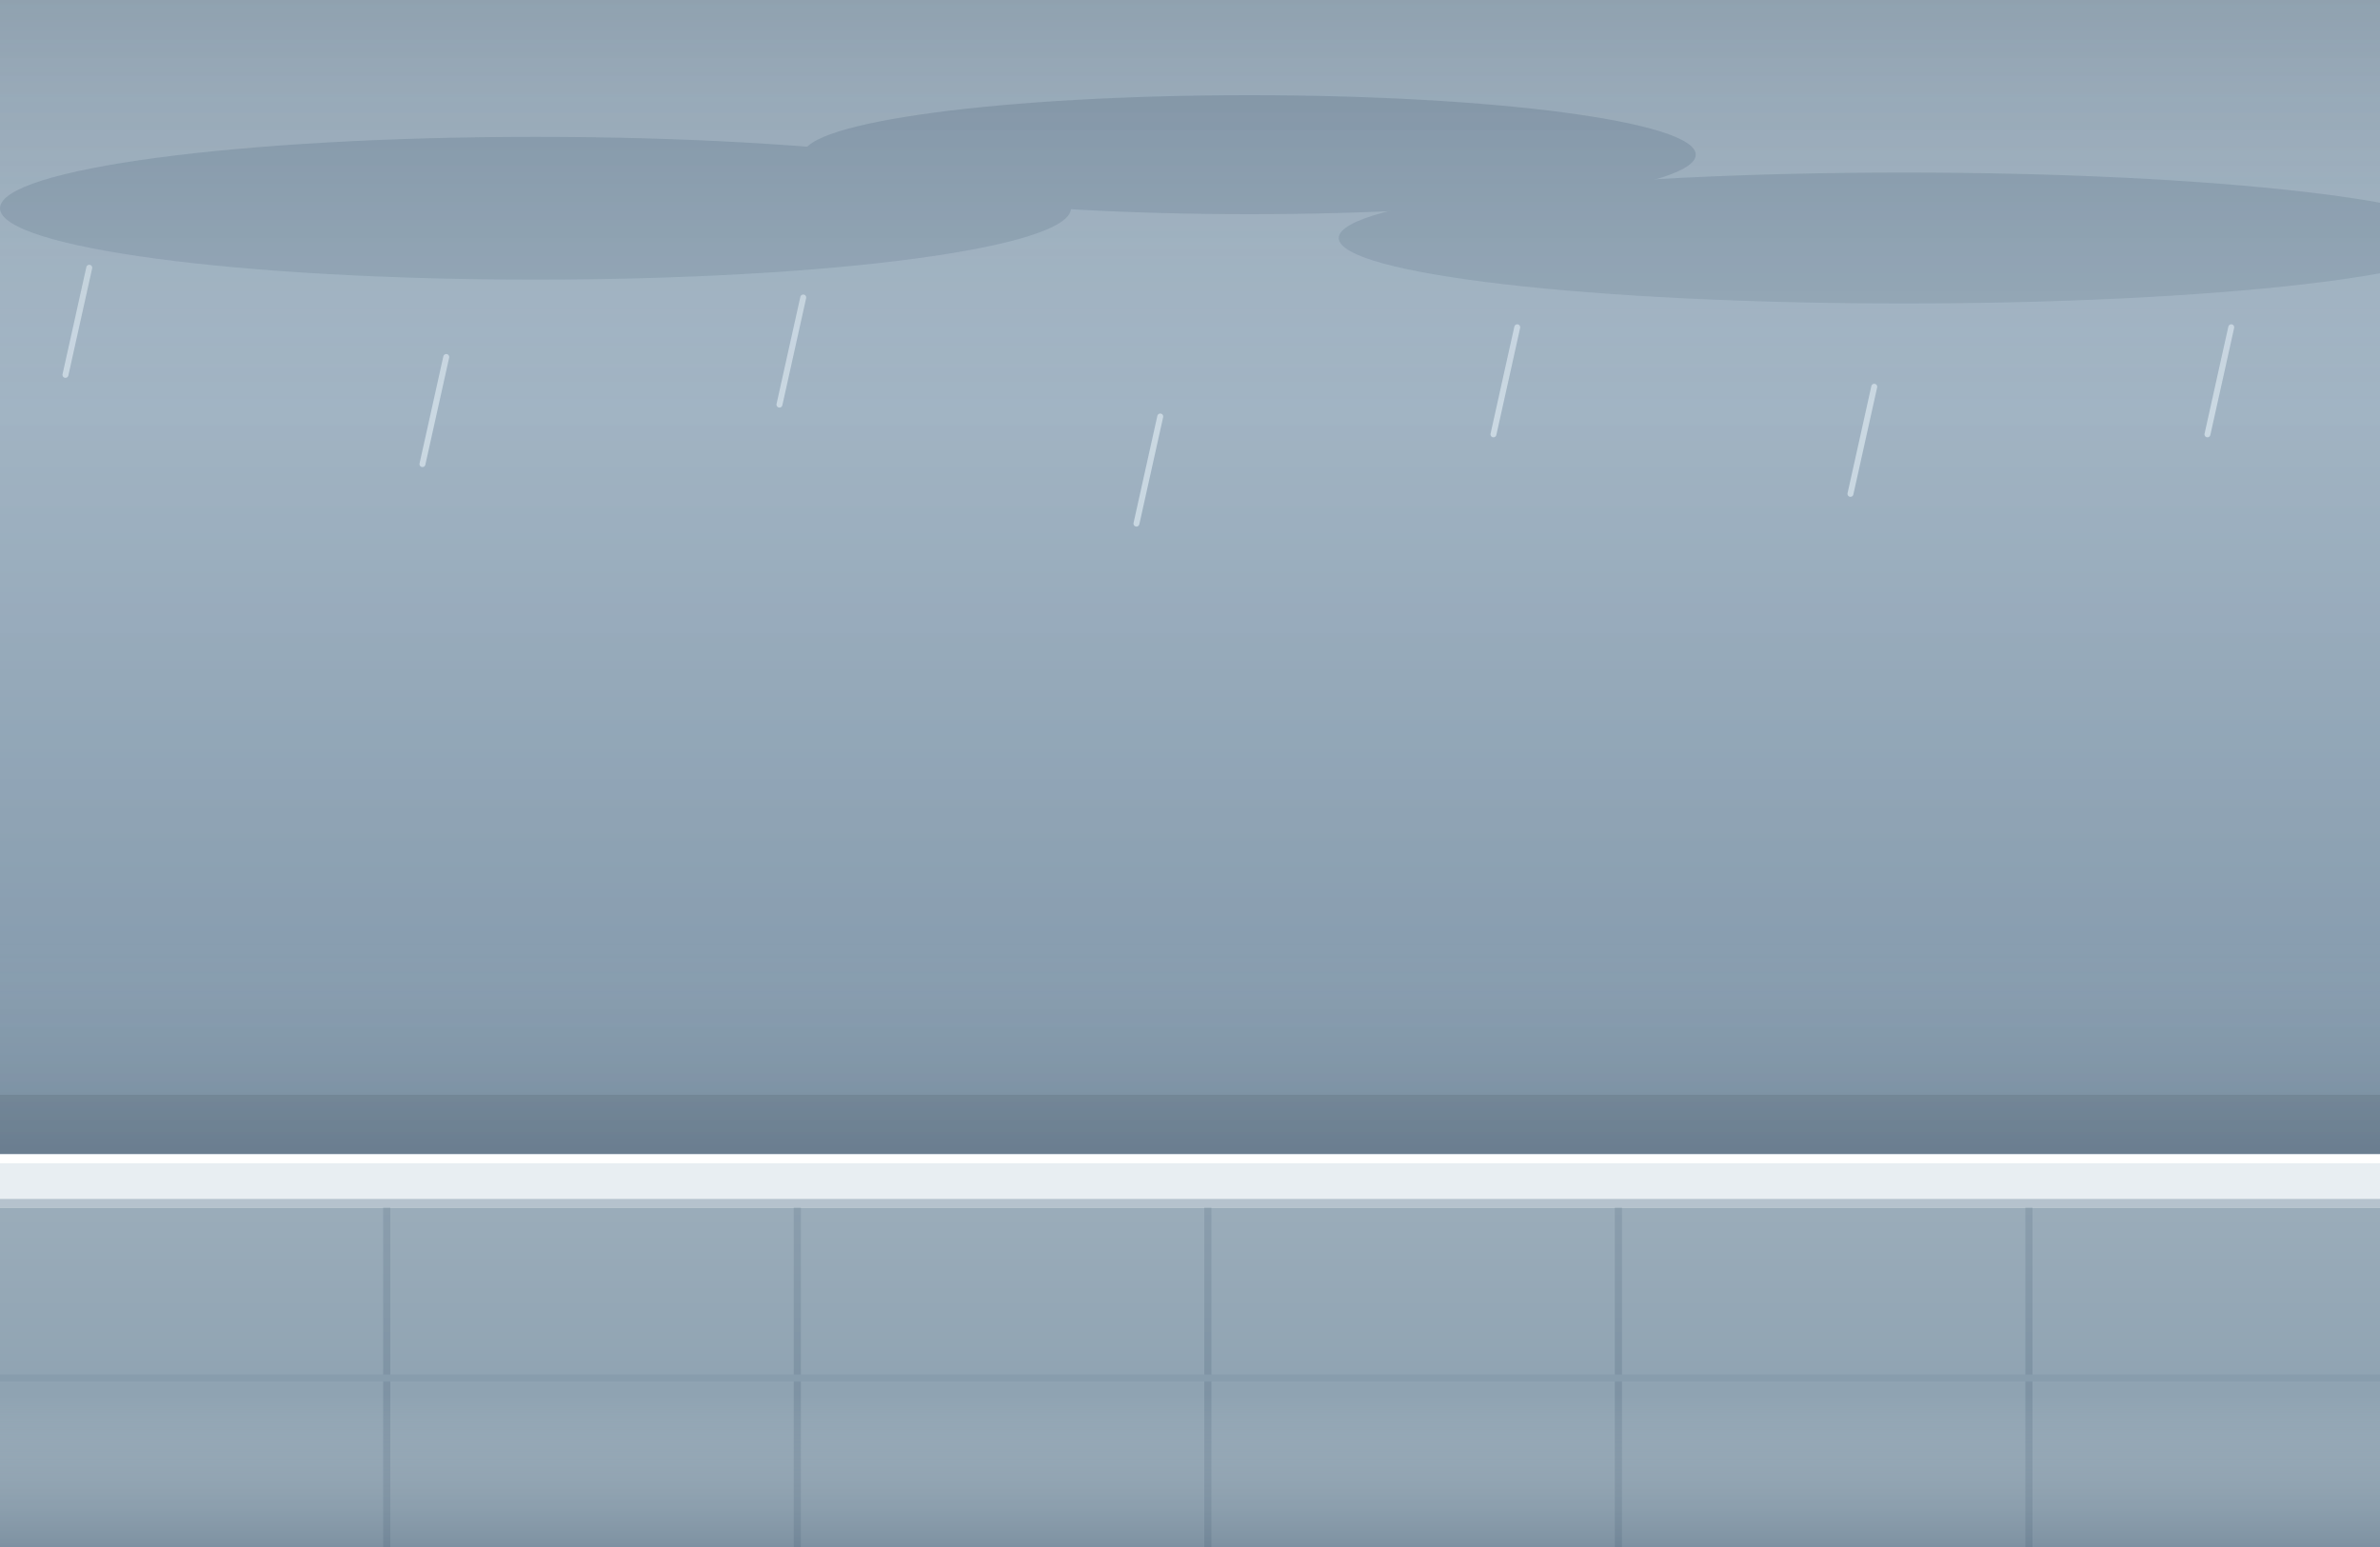
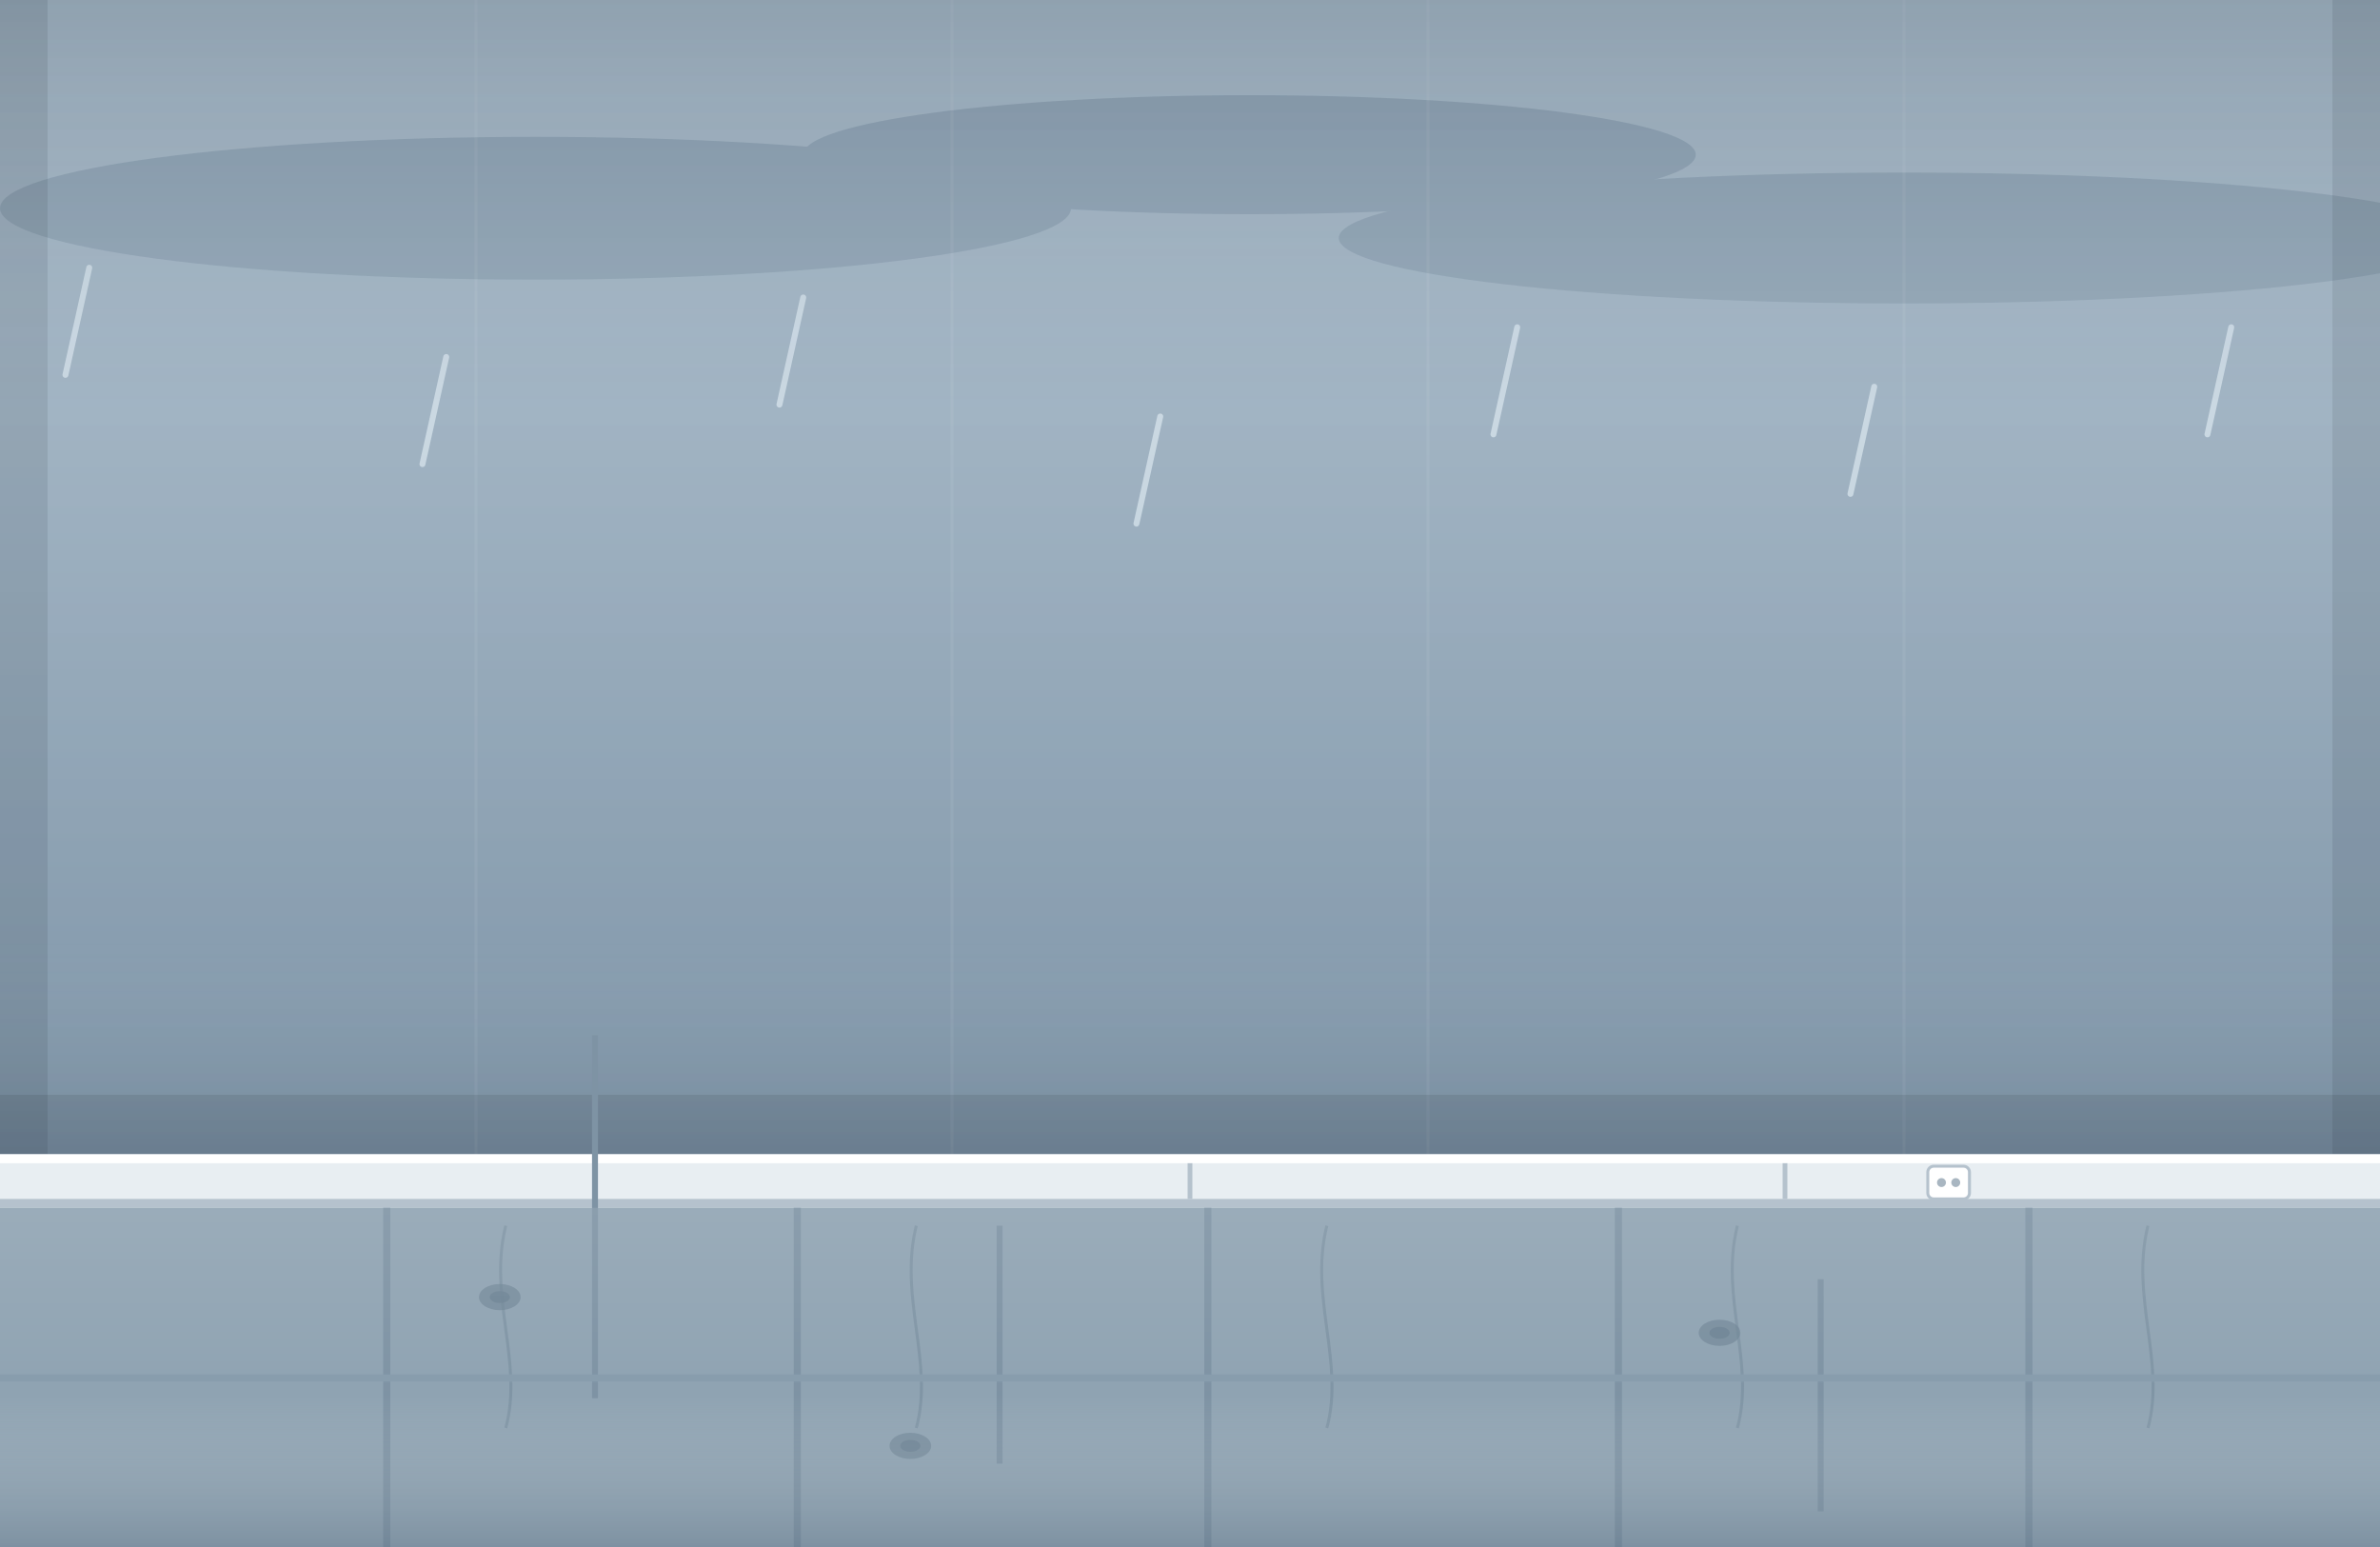
<svg xmlns="http://www.w3.org/2000/svg" viewBox="0 0 800 520" preserveAspectRatio="xMidYMid slice">
  <style>
    .st { animation: twinkle 2.6s ease-in-out infinite; }
    @keyframes twinkle { 0%, 100% { opacity: 0.25; } 50% { opacity: 1; } }
    .rain { animation: fall 1.6s linear infinite; }
    @keyframes fall { 0% { transform: translateY(-140px); } 100% { transform: translateY(0); } }
    .pt { animation: petal 8s linear infinite; }
    .pt.p2 { animation-duration: 10s; animation-delay: 2.6s; }
    .pt.p3 { animation-duration: 9s; animation-delay: 5s; }
    @keyframes petal { 0% { transform: translate(0, -20px) rotate(0deg); opacity: 0; } 12% { opacity: 1; } 88% { opacity: 1; } 100% { transform: translate(-60px, 420px) rotate(300deg); opacity: 0; } }
    .mist1 { animation: mbreath 9s ease-in-out infinite alternate; }
    .mist2 { animation: mbreath 12s ease-in-out infinite alternate; animation-delay: 2s; }
    @keyframes mbreath { 0% { opacity: 0.5; } 100% { opacity: 0.85; } }
  </style>
  <defs>
    <linearGradient id="wp" x1="0" y1="0" x2="0" y2="1">
      <stop offset="0" stop-color="#a9bccb" />
      <stop offset="1" stop-color="#7e94a7" />
    </linearGradient>
    <linearGradient id="wallGlow" x1="0" y1="0" x2="0" y2="1">
      <stop offset="0" stop-color="#0a1420" stop-opacity="0.16" />
      <stop offset="0.35" stop-color="#ffffff" stop-opacity="0.07" />
      <stop offset="0.8" stop-color="#ffffff" stop-opacity="0.02" />
      <stop offset="1" stop-color="#0a1420" stop-opacity="0.12" />
    </linearGradient>
    <linearGradient id="floorShade" x1="0" y1="0" x2="0" y2="1">
      <stop offset="0" stop-color="#ffffff" stop-opacity="0.1" />
      <stop offset="0.55" stop-color="#ffffff" stop-opacity="0" />
      <stop offset="1" stop-color="#54687a" stop-opacity="0.3" />
    </linearGradient>
  </defs>
  <rect width="800" height="395" fill="url(#wp)" />
  <g fill="#8ba0b2" opacity="0.85">
    <ellipse cx="180" cy="70" rx="180" ry="24" />
    <ellipse cx="420" cy="52" rx="150" ry="20" />
    <ellipse cx="640" cy="80" rx="190" ry="22" />
  </g>
  <g class="rain" stroke="#d8e5ee" stroke-width="2" stroke-linecap="round" opacity="0.7">
    <line x1="30" y1="90" x2="22" y2="126" />
    <line x1="150" y1="120" x2="142" y2="156" />
    <line x1="270" y1="100" x2="262" y2="136" />
    <line x1="390" y1="140" x2="382" y2="176" />
    <line x1="510" y1="110" x2="502" y2="146" />
    <line x1="630" y1="130" x2="622" y2="166" />
    <line x1="750" y1="110" x2="742" y2="146" />
  </g>
+   <line x1="160" y1="0" x2="160" y2="388" stroke="#ffffff" stroke-width="1" opacity="0.06" />
+   <line x1="320" y1="0" x2="320" y2="388" stroke="#ffffff" stroke-width="1" opacity="0.06" />
+   <line x1="480" y1="0" x2="480" y2="388" stroke="#ffffff" stroke-width="1" opacity="0.06" />
+   <line x1="640" y1="0" x2="640" y2="388" stroke="#ffffff" stroke-width="1" opacity="0.06" />
+   <rect width="16" height="388" fill="#0a1420" opacity="0.10" />
+   <rect x="784" width="16" height="388" fill="#0a1420" opacity="0.10" />
  <rect width="800" height="395" fill="url(#wallGlow)" />
  <rect y="368" width="800" height="20" fill="#0a1420" opacity="0.10" />
  <rect y="388" width="800" height="18" fill="#e8eef2" />
  <rect y="388" width="800" height="3" fill="#ffffff" />
+   <line x1="200" y1="391" x2="200" y2="403" stroke="#b5c2cd" stroke-width="1.6" />
+   <line x1="400" y1="391" x2="400" y2="403" stroke="#b5c2cd" stroke-width="1.6" />
+   <line x1="600" y1="391" x2="600" y2="403" stroke="#b5c2cd" stroke-width="1.6" />
  <rect y="403" width="800" height="3" fill="#b5c2cd" />
+   <g>
+     <rect x="648" y="392" width="14" height="11" rx="2" fill="#ffffff" stroke="#b5c2cd" stroke-width="1" />
+     <circle cx="652.6" cy="397.5" r="1.5" fill="#a9b6c1" />
+     <circle cx="657.4" cy="397.5" r="1.5" fill="#a9b6c1" />
+   </g>
  <rect y="406" width="800" height="114" fill="#8fa3b2" />
  <g>
    <line x1="130" y1="406" x2="130" y2="520" stroke="#7e93a4" stroke-width="2.4" />
    <line x1="268" y1="406" x2="268" y2="520" stroke="#7e93a4" stroke-width="2.4" />
    <line x1="406" y1="406" x2="406" y2="520" stroke="#7e93a4" stroke-width="2.4" />
    <line x1="544" y1="406" x2="544" y2="520" stroke="#7e93a4" stroke-width="2.4" />
    <line x1="682" y1="406" x2="682" y2="520" stroke="#7e93a4" stroke-width="2.4" />
  </g>
+   <g>
+     <line x1="200" y1="470" x2="200" y2="348" stroke="#7e93a4" stroke-width="2" />
+     <line x1="336" y1="412" x2="336" y2="492" stroke="#7e93a4" stroke-width="2" />
+     <line x1="612" y1="430" x2="612" y2="508" stroke="#7e93a4" stroke-width="2" />
+   </g>
+   <g>
+     <path d="M170 412 C164 436 176 458 170 480" stroke="#74899a" stroke-width="1" fill="none" opacity="0.55" />
+     <path d="M308 412 C302 436 314 458 308 480" stroke="#74899a" stroke-width="1" fill="none" opacity="0.55" />
+     <path d="M446 412 C440 436 452 458 446 480" stroke="#74899a" stroke-width="1" fill="none" opacity="0.55" />
+     <path d="M584 412 C578 436 590 458 584 480" stroke="#74899a" stroke-width="1" fill="none" opacity="0.55" />
+     <path d="M722 412 C716 436 728 458 722 480" stroke="#74899a" stroke-width="1" fill="none" opacity="0.55" />
+   </g>
+   <g>
+     <ellipse cx="168" cy="436" rx="7" ry="4.4" fill="#6d8293" opacity="0.6" />
+     <ellipse cx="168" cy="436" rx="3.4" ry="2" fill="#6d8293" opacity="0.8" />
+     <ellipse cx="306" cy="486" rx="7" ry="4.4" fill="#6d8293" opacity="0.6" />
+     <ellipse cx="306" cy="486" rx="3.4" ry="2" fill="#6d8293" opacity="0.8" />
+     <ellipse cx="578" cy="448" rx="7" ry="4.4" fill="#6d8293" opacity="0.6" />
+     <ellipse cx="578" cy="448" rx="3.4" ry="2" fill="#6d8293" opacity="0.8" />
+   </g>
  <rect y="462" width="800" height="2.4" fill="#879cac" />
  <rect y="406" width="800" height="114" fill="url(#floorShade)" />
</svg>
